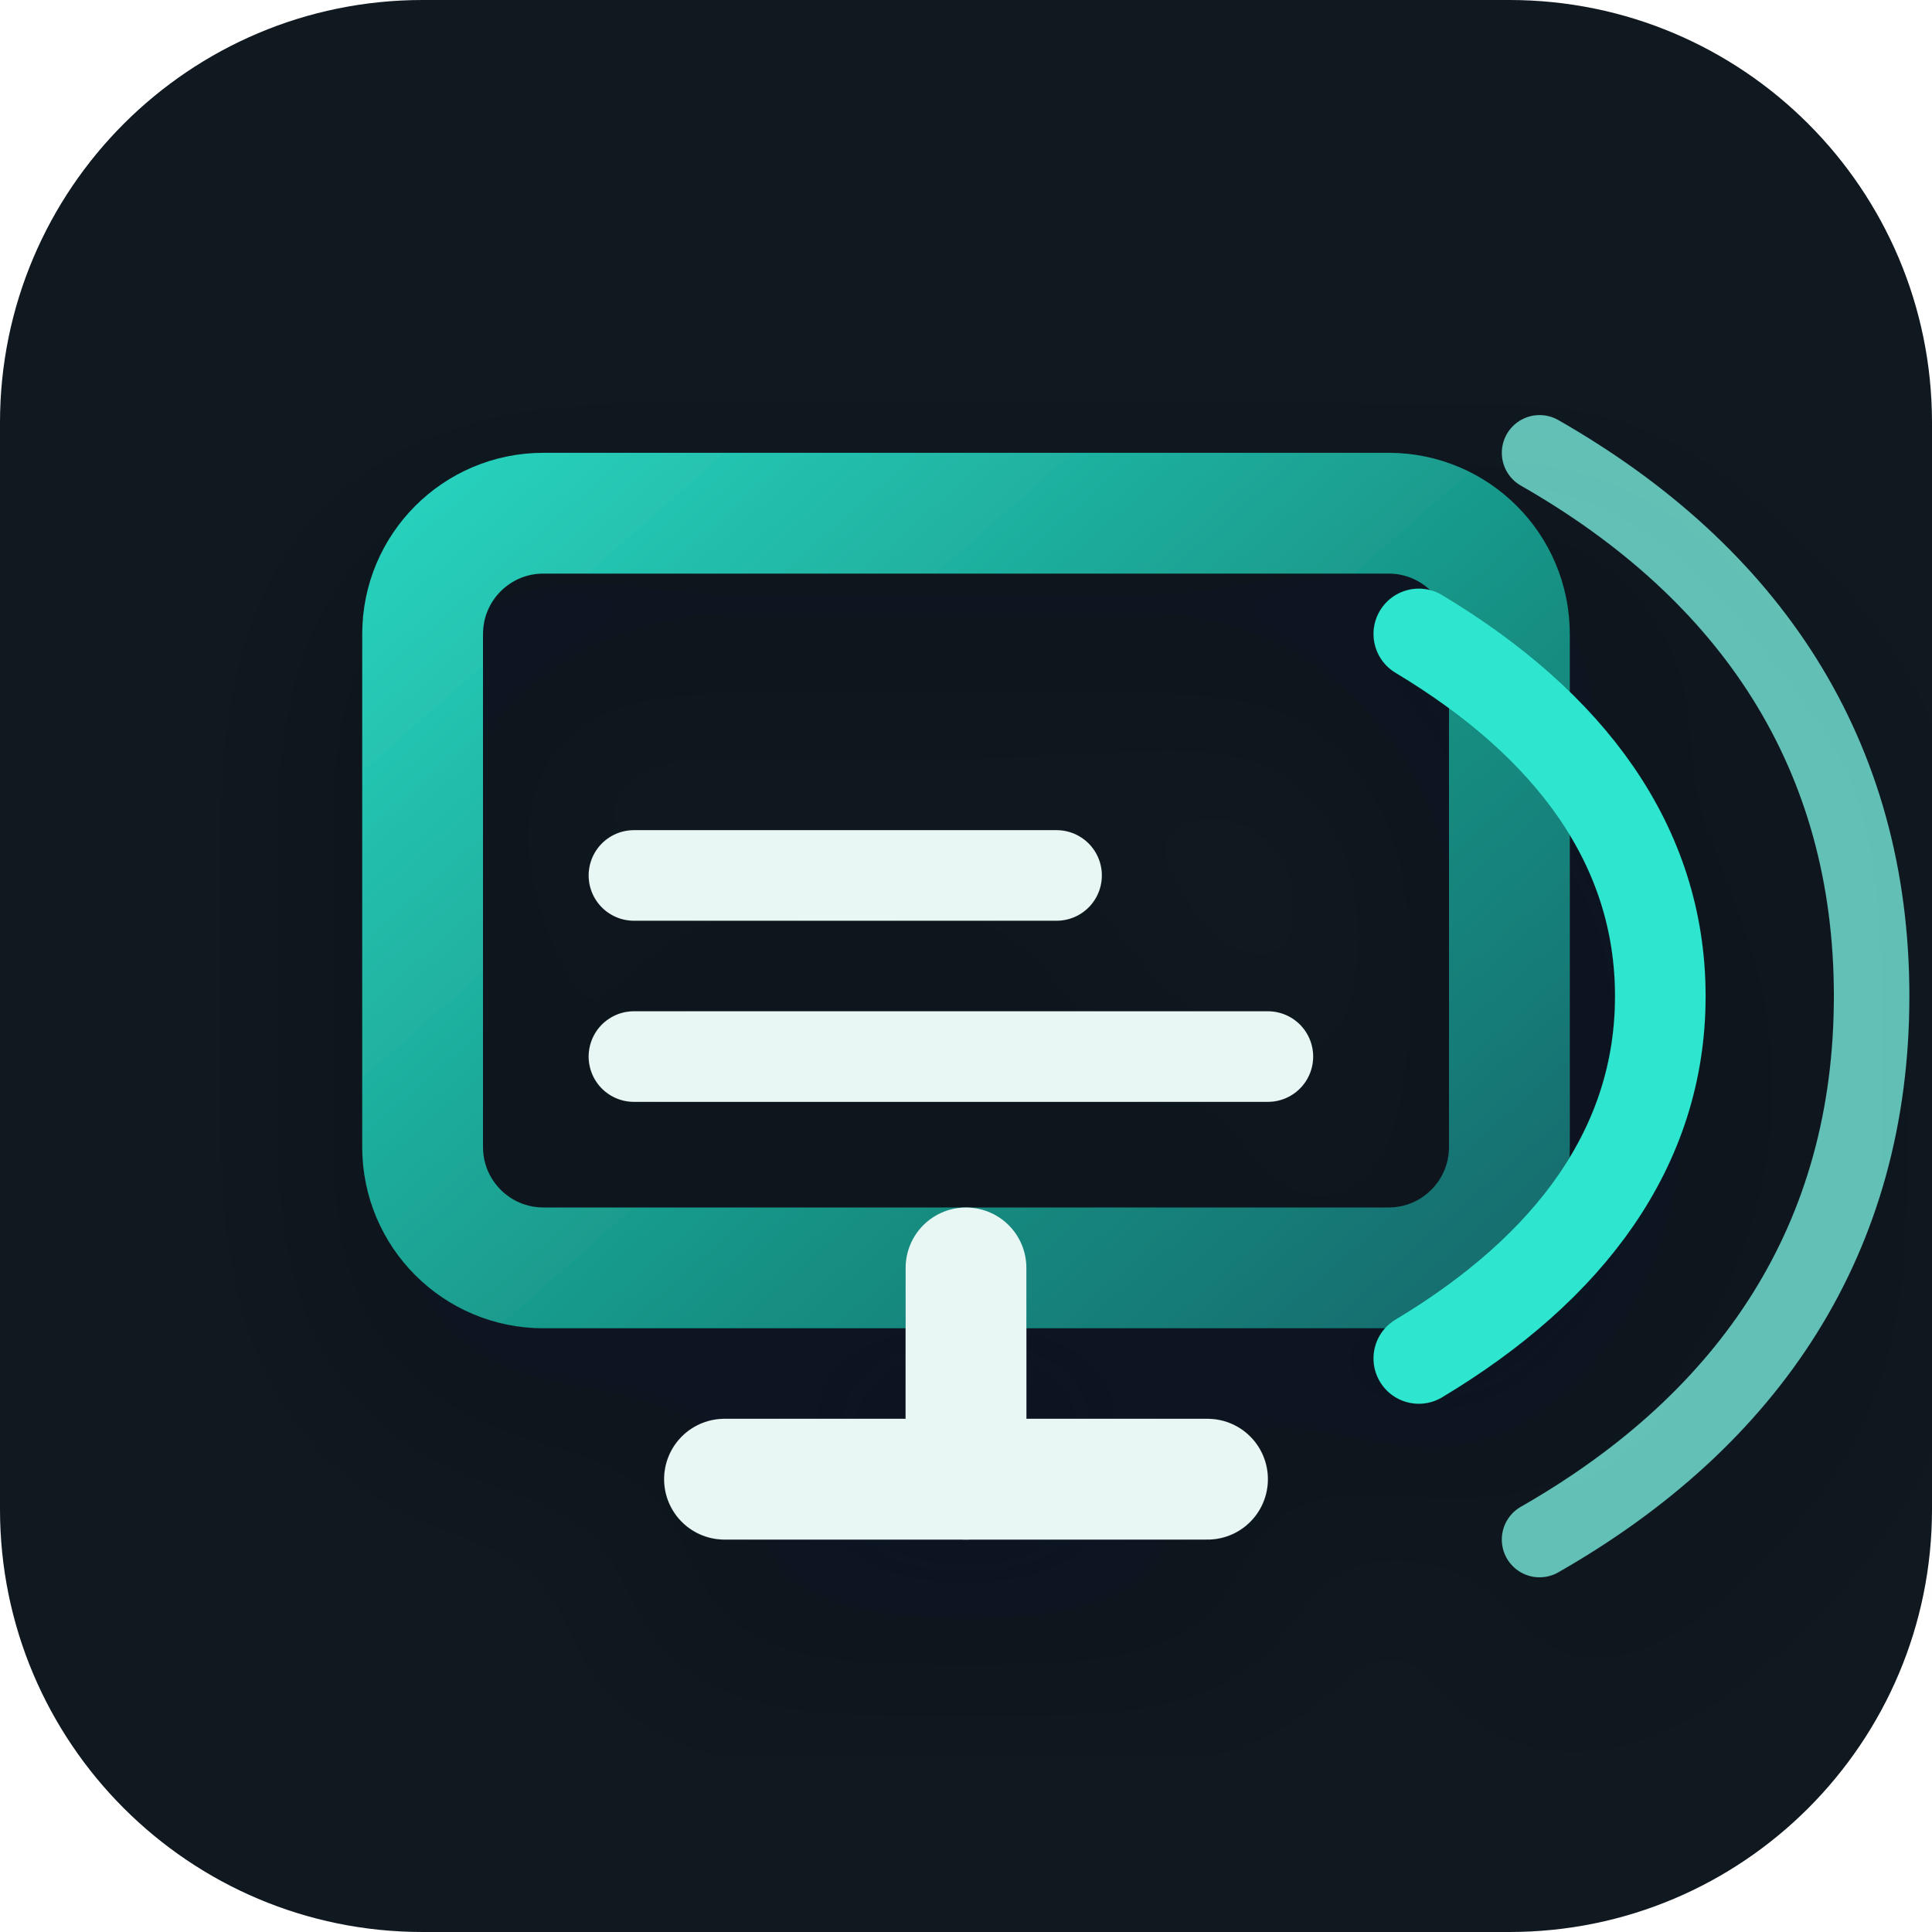
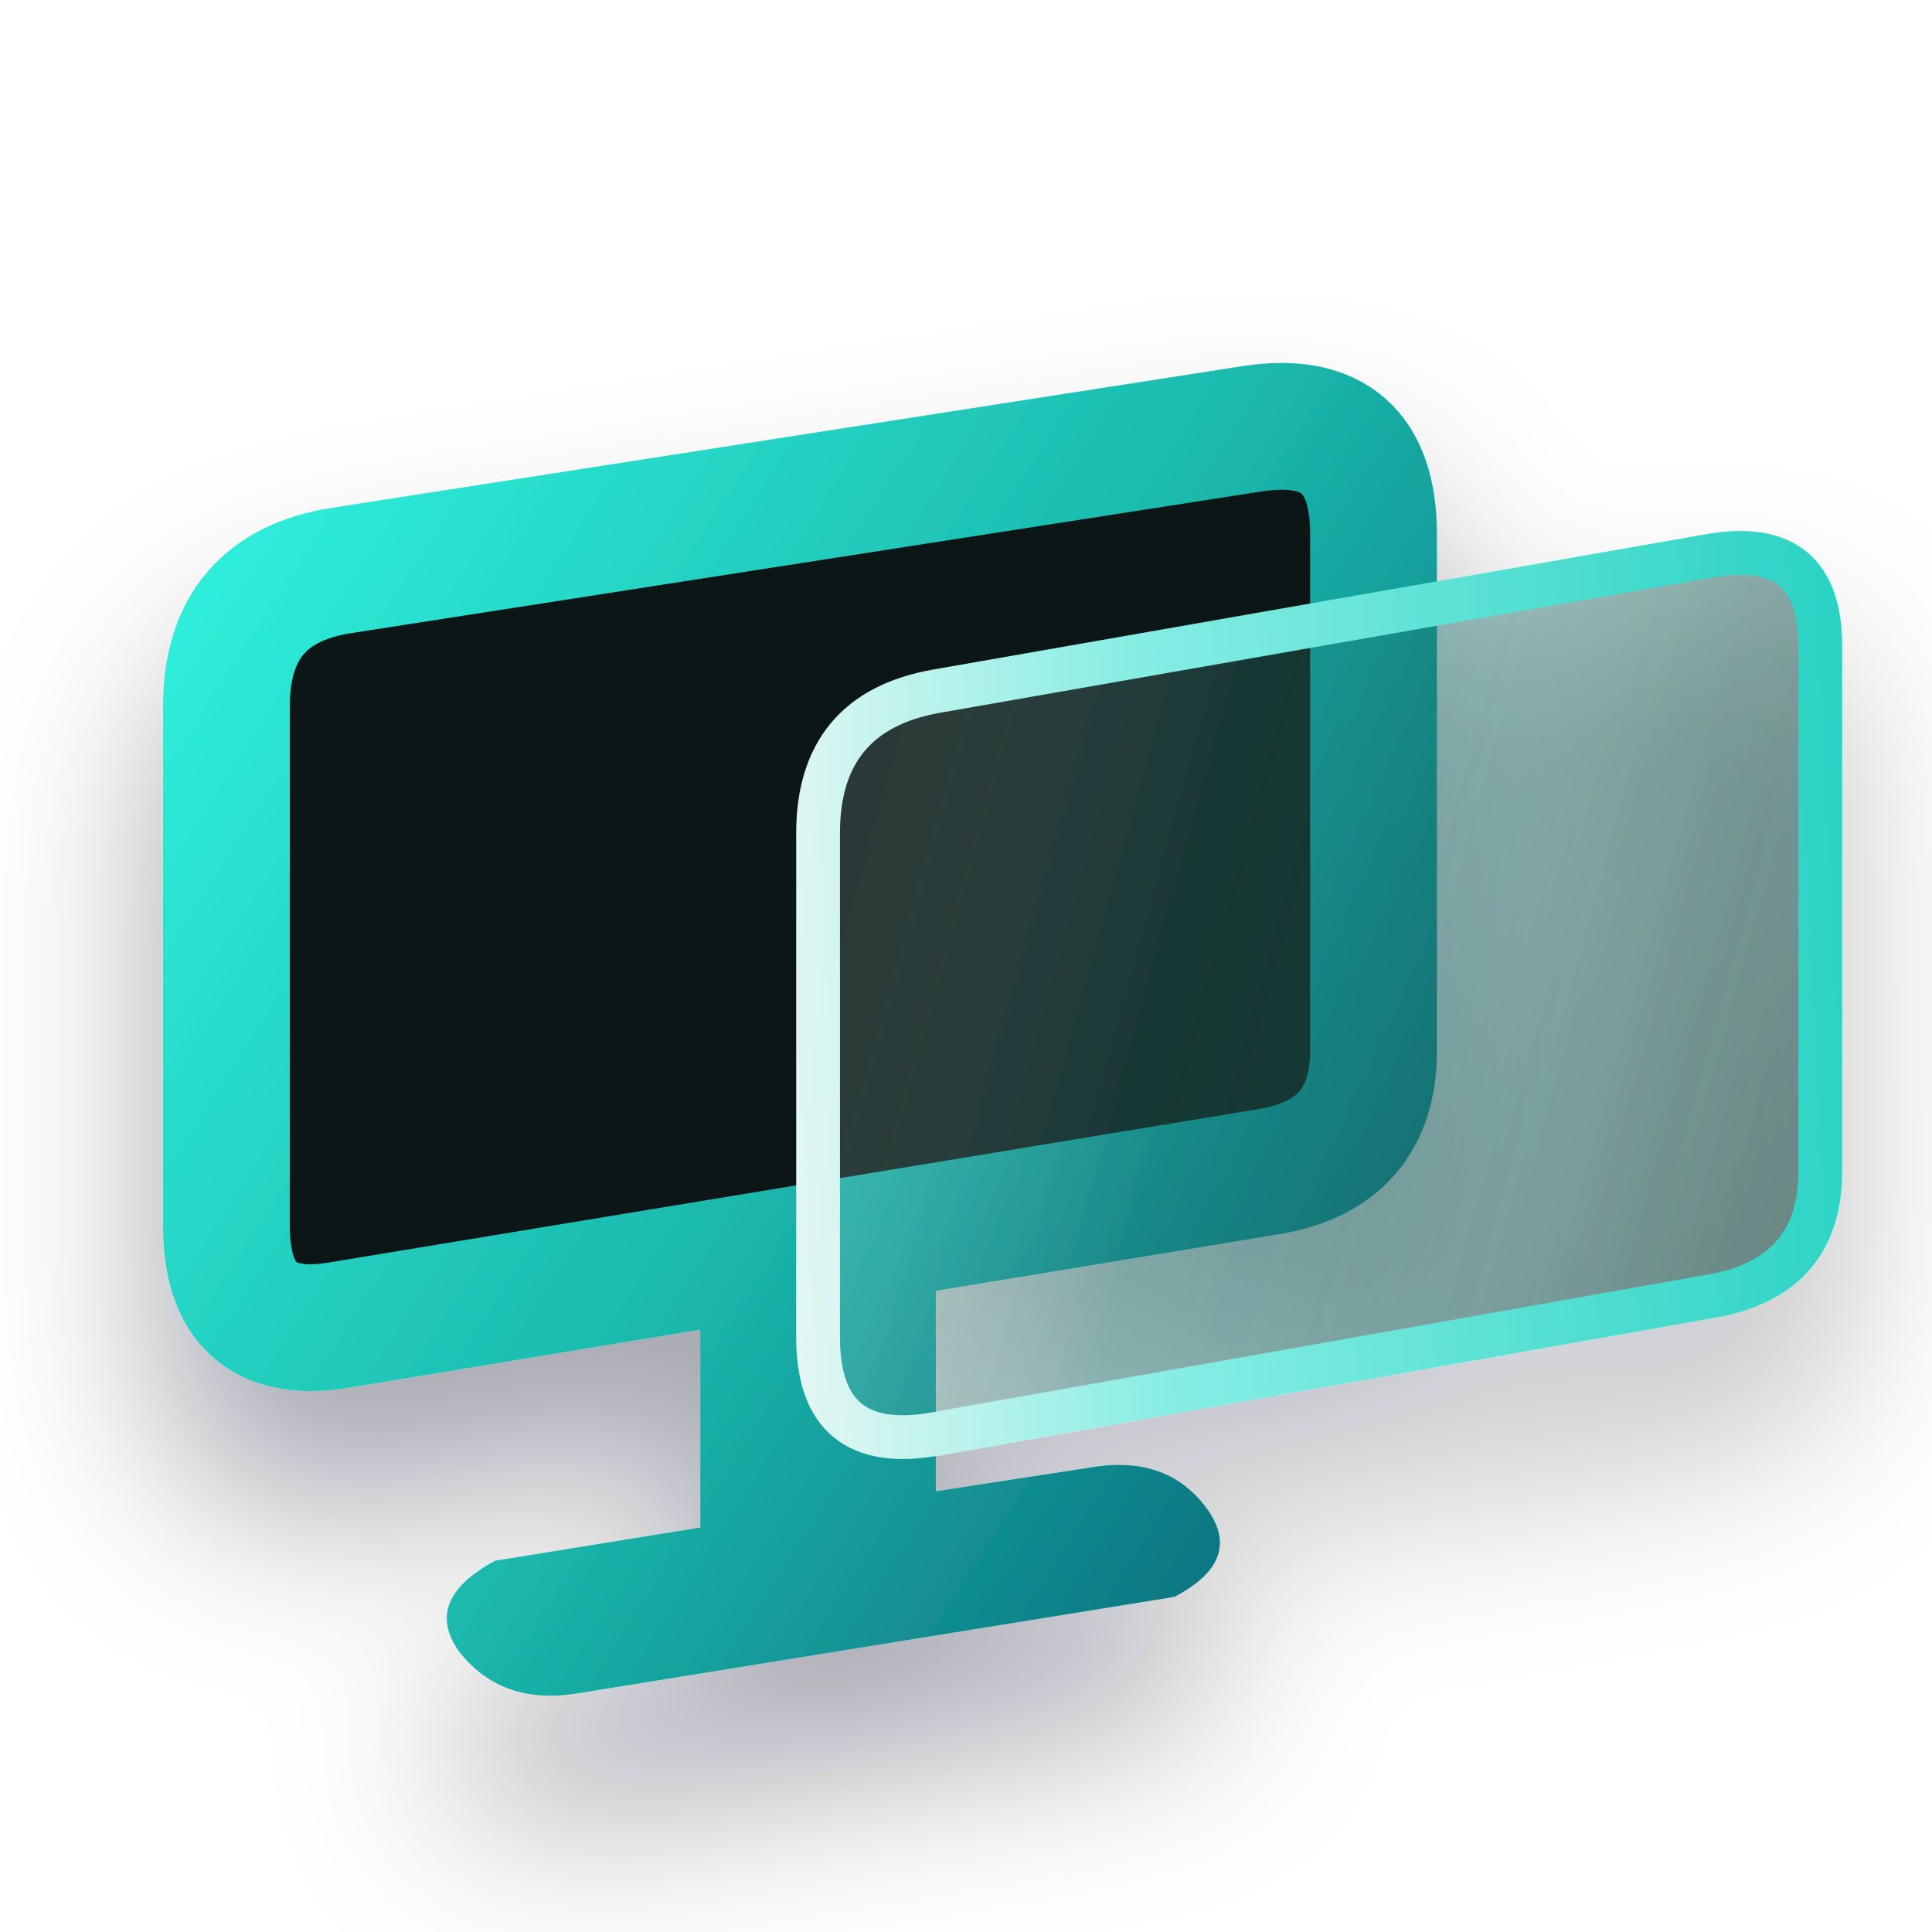
<svg xmlns="http://www.w3.org/2000/svg" viewBox="0 0 64 64" role="img" aria-label="ScreenShare mark">
  <defs>
-     <linearGradient id="screenShareMarkGradient" x1="10" y1="8" x2="54" y2="58" gradientUnits="userSpaceOnUse">
-       <stop offset="0" stop-color="#2ee6cf" />
-       <stop offset="0.55" stop-color="#168f82" />
-       <stop offset="1" stop-color="#0f4c5c" />
+     <linearGradient id="screenShareRearStroke" x1="7" y1="17" x2="46" y2="42" gradientUnits="userSpaceOnUse">
+       <stop offset="0" stop-color="#2ff0dc" />
+       <stop offset="0.58" stop-color="#1bb9ad" />
+       <stop offset="1" stop-color="#0d7883" />
    </linearGradient>
-     <filter id="screenShareSoftShadow" x="-20%" y="-20%" width="140%" height="140%">
-       <feDropShadow dx="0" dy="3" stdDeviation="3" flood-color="#061014" flood-opacity="0.28" />
+     <linearGradient id="screenShareFrontStroke" x1="25" y1="31" x2="62" y2="29" gradientUnits="userSpaceOnUse">
+       <stop offset="0" stop-color="#e8f7f4" />
+       <stop offset="0.34" stop-color="#89eee4" />
+       <stop offset="1" stop-color="#27d2c3" />
+     </linearGradient>
+     <linearGradient id="screenShareGlass" x1="25" y1="28" x2="61" y2="38" gradientUnits="userSpaceOnUse">
+       <stop offset="0" stop-color="#e8f7f4" stop-opacity="0.14" />
+       <stop offset="0.42" stop-color="#1f7770" stop-opacity="0.34" />
+       <stop offset="1" stop-color="#104743" stop-opacity="0.58" />
+     </linearGradient>
+     <filter id="screenShareSoftShadow" x="-30%" y="-30%" width="160%" height="160%">
+       <feDropShadow dx="0" dy="4" stdDeviation="3" flood-color="#061014" flood-opacity="0.34" />
    </filter>
  </defs>
-   <rect width="64" height="64" rx="14" fill="#101820" />
+   <rect width="64" height="64" rx="14" fill="none" />
  <g filter="url(#screenShareSoftShadow)">
-     <rect x="14" y="17" width="36" height="25" rx="4" fill="none" stroke="url(#screenShareMarkGradient)" stroke-width="4" />
-     <path d="M24 49h16" stroke="#e8f7f4" stroke-width="4" stroke-linecap="round" />
-     <path d="M32 42v7" stroke="#e8f7f4" stroke-width="4" stroke-linecap="round" />
-     <path d="M21 29h14" stroke="#e8f7f4" stroke-width="3" stroke-linecap="round" />
-     <path d="M21 35h21" stroke="#e8f7f4" stroke-width="3" stroke-linecap="round" />
-     <path d="M47 21c5 3 8 7 8 12s-3 9-8 12" fill="none" stroke="#2ee6cf" stroke-width="3" stroke-linecap="round" />
-     <path d="M51 15c7 4 11 10 11 18s-4 14-11 18" fill="none" stroke="#7cf3e4" stroke-width="2.5" stroke-linecap="round" opacity="0.76" />
+     <path d="M23.2 39.6L31 38.3L31 49.4L36.2 48.6Q38.7 48.2 40 50Q41.2 51.7 38.9 52.9L19.1 56.1Q16.6 56.5 15.2 54.7Q14 53 16.4 51.7L23.2 50.6Z" fill="url(#screenShareRearStroke)" />
+     <path d="M7.5 23.4Q7.5 19.5 11.3 18.9L41.5 14.2Q45.5 13.6 45.5 17.7V34.8Q45.5 38.2 42.1 38.8L11.2 43.9Q7.5 44.5 7.5 40.6Z" fill="#0b1514" stroke="url(#screenShareRearStroke)" stroke-width="4.2" stroke-linejoin="round" />
+     <path d="M27.1 27.6Q27.1 23.6 31 22.9L56.7 18.4Q60.3 17.8 60.3 21.4V38.8Q60.3 42.2 56.9 42.9L31 47.5Q27.1 48.2 27.1 44.3Z" fill="url(#screenShareGlass)" stroke="url(#screenShareFrontStroke)" stroke-width="1.45" stroke-linejoin="round" />
  </g>
</svg>
